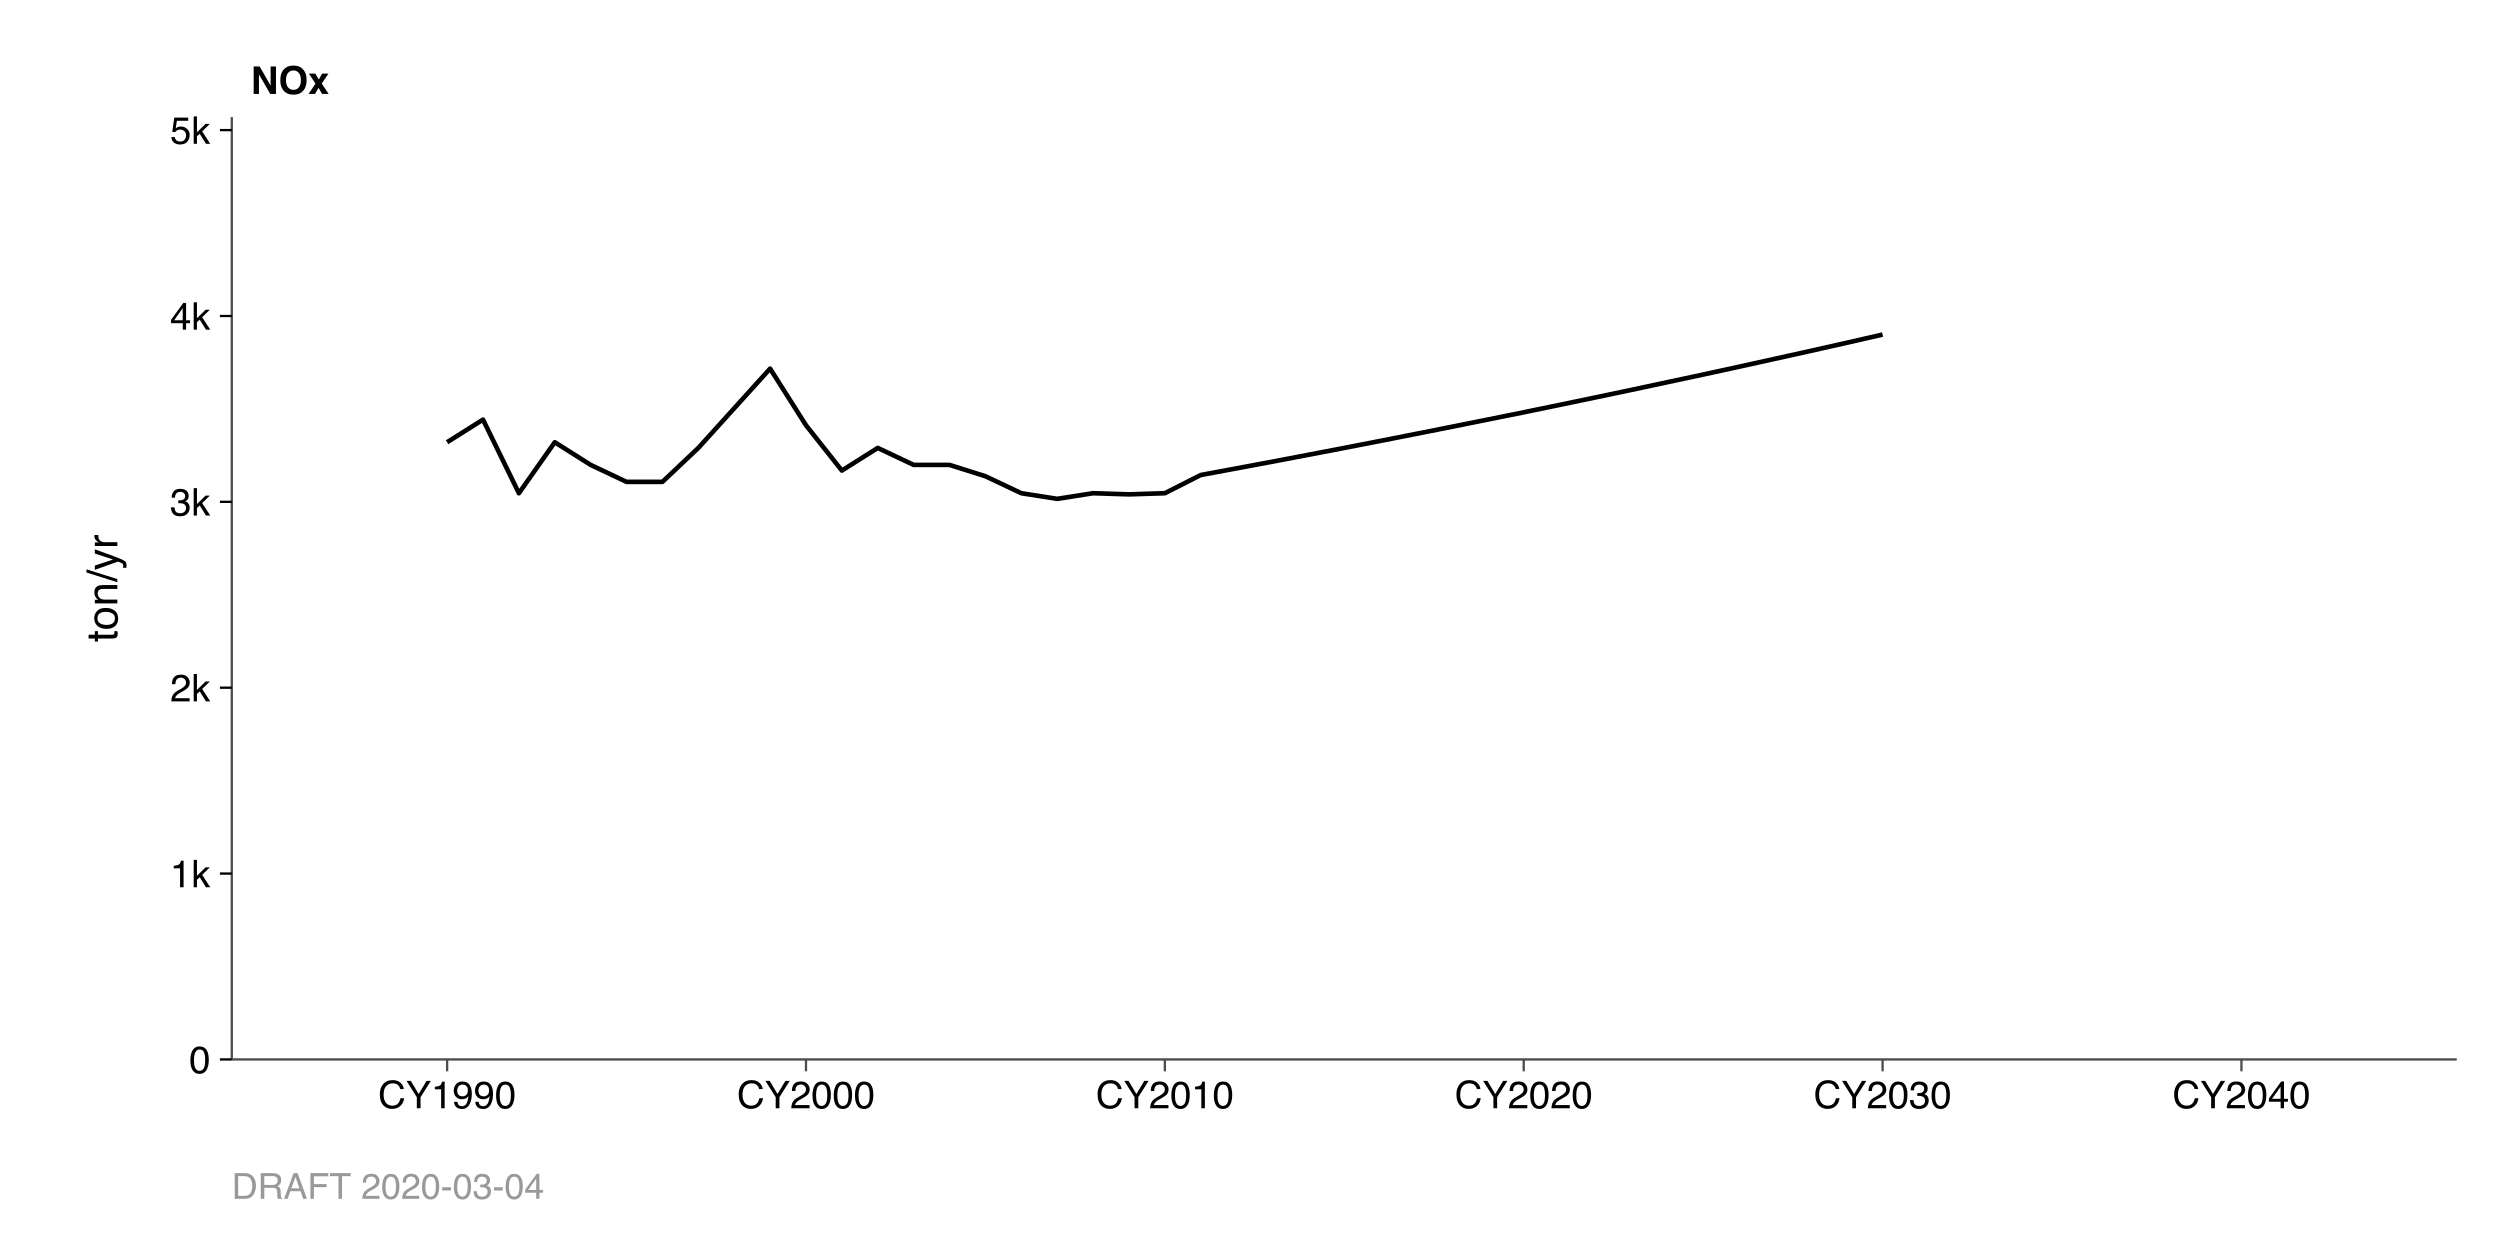
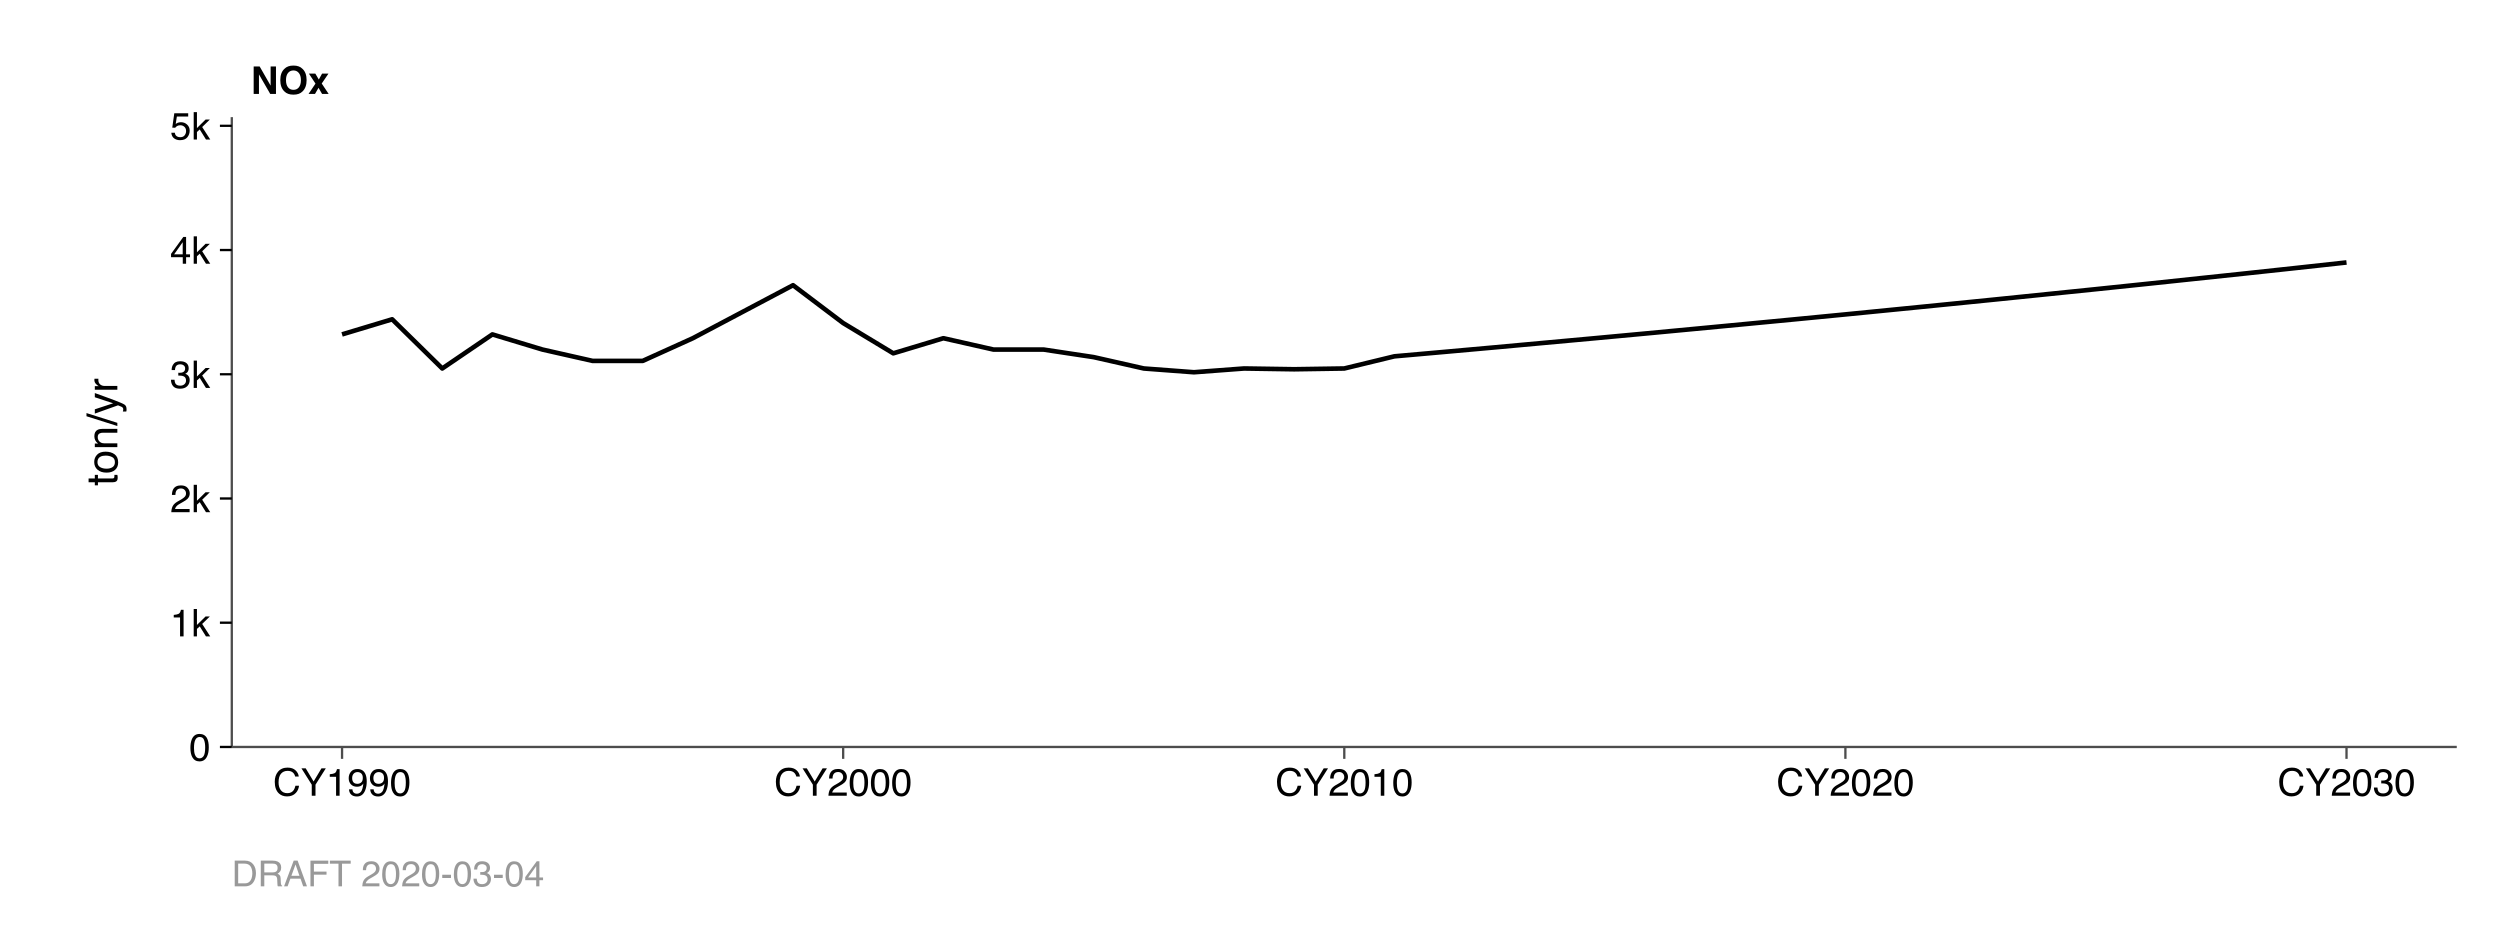
- <svg xmlns="http://www.w3.org/2000/svg" xmlns:xlink="http://www.w3.org/1999/xlink" width="576pt" height="288pt" viewBox="0 0 576 288" version="1.1">
+ <svg xmlns="http://www.w3.org/2000/svg" xmlns:xlink="http://www.w3.org/1999/xlink" width="576pt" height="216pt" viewBox="0 0 576 216" version="1.1">
  <defs>
    <g>
      <symbol overflow="visible" id="glyph0-0">
        <path style="stroke:none;" d="M 0.656 0 L 0.656 -6.328 L 5.766 -6.328 L 5.766 0 Z M 4.969 -0.797 L 4.969 -5.547 L 1.453 -5.547 L 1.453 -0.797 Z M 4.969 -0.797 " />
      </symbol>
      <symbol overflow="visible" id="glyph0-1">
        <path style="stroke:none;" d="M 0.656 -6.328 L 2.031 -6.328 L 4.562 -1.906 L 4.562 -6.328 L 5.797 -6.328 L 5.797 0 L 4.469 0 L 1.875 -4.5 L 1.875 0 L 0.656 0 Z M 3.266 -6.344 Z M 3.266 -6.344 " />
      </symbol>
      <symbol overflow="visible" id="glyph0-2">
        <path style="stroke:none;" d="M 3.469 -0.938 C 3.988 -0.938 4.406 -1.129 4.719 -1.516 C 5.031 -1.91 5.188 -2.461 5.188 -3.172 C 5.188 -3.879 5.031 -4.426 4.719 -4.812 C 4.406 -5.207 3.988 -5.406 3.469 -5.406 C 2.945 -5.406 2.531 -5.211 2.219 -4.828 C 1.906 -4.441 1.75 -3.891 1.75 -3.172 C 1.75 -2.461 1.906 -1.91 2.219 -1.516 C 2.531 -1.129 2.945 -0.938 3.469 -0.938 Z M 6.5 -3.172 C 6.5 -2.035 6.18 -1.164 5.547 -0.562 C 5.066 -0.07 4.375 0.172 3.469 0.172 C 2.562 0.172 1.867 -0.07 1.391 -0.562 C 0.754 -1.164 0.438 -2.035 0.438 -3.172 C 0.438 -4.328 0.754 -5.195 1.391 -5.781 C 1.867 -6.281 2.562 -6.531 3.469 -6.531 C 4.375 -6.531 5.066 -6.281 5.547 -5.781 C 6.18 -5.195 6.5 -4.328 6.5 -3.172 Z M 3.469 -6.531 Z M 3.469 -6.531 " />
      </symbol>
      <symbol overflow="visible" id="glyph0-3">
        <path style="stroke:none;" d="M 0.109 0 L 1.703 -2.375 L 0.188 -4.672 L 1.672 -4.672 L 2.469 -3.312 L 3.219 -4.672 L 4.688 -4.672 L 3.141 -2.391 L 4.734 0 L 3.219 0 L 2.406 -1.406 L 1.594 0 Z M 0.109 0 " />
      </symbol>
      <symbol overflow="visible" id="glyph1-0">
        <path style="stroke:none;" d="M 0.281 0 L 0.281 -6.312 L 5.297 -6.312 L 5.297 0 Z M 4.5 -0.797 L 4.5 -5.516 L 1.078 -5.516 L 1.078 -0.797 Z M 4.5 -0.797 " />
      </symbol>
      <symbol overflow="visible" id="glyph1-1">
        <path style="stroke:none;" d="M 3.328 -6.484 C 4.129 -6.484 4.75 -6.27 5.188 -5.844 C 5.625 -5.426 5.867 -4.953 5.922 -4.422 L 5.094 -4.422 C 5 -4.828 4.812 -5.145 4.531 -5.375 C 4.25 -5.613 3.852 -5.734 3.344 -5.734 C 2.719 -5.734 2.211 -5.516 1.828 -5.078 C 1.453 -4.641 1.266 -3.973 1.266 -3.078 C 1.266 -2.336 1.438 -1.738 1.781 -1.281 C 2.125 -0.82 2.633 -0.594 3.312 -0.594 C 3.945 -0.594 4.43 -0.832 4.766 -1.312 C 4.93 -1.57 5.062 -1.906 5.156 -2.312 L 5.984 -2.312 C 5.91 -1.656 5.664 -1.102 5.25 -0.656 C 4.75 -0.113 4.07 0.156 3.219 0.156 C 2.488 0.156 1.875 -0.062 1.375 -0.5 C 0.719 -1.094 0.391 -2 0.391 -3.219 C 0.391 -4.156 0.633 -4.922 1.125 -5.516 C 1.656 -6.16 2.391 -6.484 3.328 -6.484 Z M 3.156 -6.484 Z M 3.156 -6.484 " />
      </symbol>
      <symbol overflow="visible" id="glyph1-2">
        <path style="stroke:none;" d="M 0.188 -6.312 L 1.172 -6.312 L 2.984 -3.281 L 4.797 -6.312 L 5.797 -6.312 L 3.422 -2.547 L 3.422 0 L 2.562 0 L 2.562 -2.547 Z M 3 -6.312 Z M 3 -6.312 " />
      </symbol>
      <symbol overflow="visible" id="glyph1-3">
        <path style="stroke:none;" d="M 0.844 -4.359 L 0.844 -4.953 C 1.395 -5.004 1.781 -5.094 2 -5.219 C 2.227 -5.344 2.395 -5.645 2.5 -6.125 L 3.109 -6.125 L 3.109 0 L 2.297 0 L 2.297 -4.359 Z M 0.844 -4.359 " />
      </symbol>
      <symbol overflow="visible" id="glyph1-4">
        <path style="stroke:none;" d="M 1.172 -1.484 C 1.191 -1.055 1.352 -0.758 1.656 -0.594 C 1.82 -0.508 2 -0.469 2.188 -0.469 C 2.562 -0.469 2.879 -0.617 3.141 -0.922 C 3.398 -1.234 3.582 -1.863 3.688 -2.812 C 3.52 -2.539 3.305 -2.348 3.047 -2.234 C 2.797 -2.129 2.523 -2.078 2.234 -2.078 C 1.641 -2.078 1.172 -2.258 0.828 -2.625 C 0.484 -2.988 0.312 -3.461 0.312 -4.047 C 0.312 -4.609 0.477 -5.098 0.812 -5.516 C 1.156 -5.941 1.66 -6.156 2.328 -6.156 C 3.223 -6.156 3.844 -5.754 4.188 -4.953 C 4.375 -4.504 4.469 -3.945 4.469 -3.281 C 4.469 -2.531 4.352 -1.863 4.125 -1.281 C 3.75 -0.312 3.113 0.172 2.219 0.172 C 1.625 0.172 1.172 0.016 0.859 -0.297 C 0.547 -0.609 0.391 -1.004 0.391 -1.484 Z M 2.344 -2.75 C 2.645 -2.75 2.922 -2.848 3.172 -3.047 C 3.43 -3.254 3.562 -3.609 3.562 -4.109 C 3.562 -4.566 3.445 -4.906 3.219 -5.125 C 2.988 -5.344 2.695 -5.453 2.344 -5.453 C 1.969 -5.453 1.664 -5.32 1.438 -5.062 C 1.219 -4.812 1.109 -4.477 1.109 -4.062 C 1.109 -3.656 1.207 -3.332 1.406 -3.094 C 1.602 -2.863 1.914 -2.75 2.344 -2.75 Z M 2.344 -2.75 " />
      </symbol>
      <symbol overflow="visible" id="glyph1-5">
        <path style="stroke:none;" d="M 2.375 -6.156 C 3.176 -6.156 3.754 -5.828 4.109 -5.172 C 4.379 -4.66 4.516 -3.961 4.516 -3.078 C 4.516 -2.242 4.391 -1.555 4.141 -1.016 C 3.785 -0.223 3.195 0.172 2.375 0.172 C 1.633 0.172 1.082 -0.148 0.719 -0.797 C 0.426 -1.328 0.281 -2.047 0.281 -2.953 C 0.281 -3.648 0.367 -4.25 0.547 -4.75 C 0.879 -5.688 1.488 -6.156 2.375 -6.156 Z M 2.375 -0.531 C 2.77 -0.531 3.086 -0.707 3.328 -1.062 C 3.566 -1.426 3.688 -2.086 3.688 -3.047 C 3.688 -3.754 3.598 -4.332 3.422 -4.781 C 3.254 -5.227 2.922 -5.453 2.422 -5.453 C 1.973 -5.453 1.641 -5.238 1.422 -4.812 C 1.211 -4.383 1.109 -3.754 1.109 -2.922 C 1.109 -2.297 1.176 -1.789 1.312 -1.406 C 1.52 -0.82 1.875 -0.531 2.375 -0.531 Z M 2.375 -0.531 " />
      </symbol>
      <symbol overflow="visible" id="glyph1-6">
        <path style="stroke:none;" d="M 0.281 0 C 0.301 -0.531 0.406 -0.988 0.594 -1.375 C 0.789 -1.77 1.164 -2.129 1.719 -2.453 L 2.547 -2.922 C 2.91 -3.141 3.164 -3.328 3.312 -3.484 C 3.551 -3.711 3.672 -3.984 3.672 -4.297 C 3.672 -4.648 3.562 -4.93 3.344 -5.141 C 3.133 -5.359 2.848 -5.469 2.484 -5.469 C 1.961 -5.469 1.598 -5.266 1.391 -4.859 C 1.285 -4.648 1.227 -4.352 1.219 -3.969 L 0.422 -3.969 C 0.43 -4.5 0.531 -4.938 0.719 -5.281 C 1.051 -5.875 1.645 -6.172 2.5 -6.172 C 3.195 -6.172 3.707 -5.977 4.031 -5.594 C 4.363 -5.219 4.531 -4.797 4.531 -4.328 C 4.531 -3.836 4.352 -3.414 4 -3.062 C 3.801 -2.863 3.441 -2.617 2.922 -2.328 L 2.344 -2 C 2.062 -1.844 1.836 -1.695 1.672 -1.562 C 1.391 -1.312 1.211 -1.035 1.141 -0.734 L 4.5 -0.734 L 4.5 0 Z M 0.281 0 " />
      </symbol>
      <symbol overflow="visible" id="glyph1-7">
        <path style="stroke:none;" d="M 2.281 0.172 C 1.551 0.172 1.02 -0.023 0.688 -0.422 C 0.363 -0.828 0.203 -1.316 0.203 -1.891 L 1.016 -1.891 C 1.047 -1.492 1.117 -1.203 1.234 -1.016 C 1.441 -0.691 1.805 -0.531 2.328 -0.531 C 2.734 -0.531 3.055 -0.641 3.297 -0.859 C 3.547 -1.078 3.672 -1.359 3.672 -1.703 C 3.672 -2.129 3.539 -2.426 3.281 -2.594 C 3.031 -2.758 2.672 -2.844 2.203 -2.844 C 2.148 -2.844 2.098 -2.844 2.047 -2.844 C 1.992 -2.844 1.941 -2.844 1.891 -2.844 L 1.891 -3.516 C 1.973 -3.516 2.039 -3.508 2.094 -3.5 C 2.145 -3.5 2.203 -3.5 2.266 -3.5 C 2.555 -3.5 2.797 -3.547 2.984 -3.641 C 3.305 -3.797 3.469 -4.082 3.469 -4.5 C 3.469 -4.801 3.359 -5.035 3.141 -5.203 C 2.922 -5.367 2.672 -5.453 2.391 -5.453 C 1.867 -5.453 1.508 -5.281 1.312 -4.938 C 1.207 -4.75 1.145 -4.477 1.125 -4.125 L 0.359 -4.125 C 0.359 -4.582 0.453 -4.973 0.641 -5.297 C 0.953 -5.867 1.504 -6.156 2.297 -6.156 C 2.93 -6.156 3.422 -6.016 3.766 -5.734 C 4.109 -5.461 4.281 -5.062 4.281 -4.531 C 4.281 -4.145 4.176 -3.836 3.969 -3.609 C 3.844 -3.461 3.68 -3.348 3.484 -3.266 C 3.805 -3.172 4.055 -3 4.234 -2.75 C 4.422 -2.5 4.516 -2.191 4.516 -1.828 C 4.516 -1.234 4.316 -0.75 3.922 -0.375 C 3.535 -0.008 2.988 0.172 2.281 0.172 Z M 2.281 0.172 " />
      </symbol>
      <symbol overflow="visible" id="glyph1-8">
+         <path style="stroke:none;" d="M 0.547 -6.312 L 1.297 -6.312 L 1.297 -2.641 L 3.281 -4.594 L 4.266 -4.594 L 2.5 -2.875 L 4.359 0 L 3.375 0 L 1.938 -2.312 L 1.297 -1.734 L 1.297 0 L 0.547 0 Z M 0.547 -6.312 " />
+       </symbol>
+       <symbol overflow="visible" id="glyph1-9">
        <path style="stroke:none;" d="M 2.906 -2.172 L 2.906 -4.969 L 0.938 -2.172 Z M 2.922 0 L 2.922 -1.5 L 0.219 -1.5 L 0.219 -2.266 L 3.047 -6.172 L 3.688 -6.172 L 3.688 -2.172 L 4.594 -2.172 L 4.594 -1.5 L 3.688 -1.5 L 3.688 0 Z M 2.922 0 " />
-       </symbol>
-       <symbol overflow="visible" id="glyph1-9">
-         <path style="stroke:none;" d="M 0.547 -6.312 L 1.297 -6.312 L 1.297 -2.641 L 3.281 -4.594 L 4.266 -4.594 L 2.5 -2.875 L 4.359 0 L 3.375 0 L 1.938 -2.312 L 1.297 -1.734 L 1.297 0 L 0.547 0 Z M 0.547 -6.312 " />
      </symbol>
      <symbol overflow="visible" id="glyph1-10">
        <path style="stroke:none;" d="M 1.094 -1.562 C 1.133 -1.125 1.336 -0.82 1.703 -0.656 C 1.879 -0.57 2.094 -0.531 2.344 -0.531 C 2.801 -0.531 3.141 -0.676 3.359 -0.969 C 3.578 -1.258 3.688 -1.582 3.688 -1.938 C 3.688 -2.363 3.555 -2.691 3.297 -2.922 C 3.035 -3.16 2.719 -3.281 2.344 -3.281 C 2.082 -3.281 1.852 -3.227 1.656 -3.125 C 1.469 -3.02 1.305 -2.879 1.172 -2.703 L 0.5 -2.734 L 0.969 -6.047 L 4.172 -6.047 L 4.172 -5.297 L 1.562 -5.297 L 1.297 -3.594 C 1.43 -3.695 1.566 -3.773 1.703 -3.828 C 1.93 -3.93 2.195 -3.984 2.5 -3.984 C 3.062 -3.984 3.535 -3.801 3.922 -3.438 C 4.316 -3.07 4.516 -2.609 4.516 -2.047 C 4.516 -1.461 4.332 -0.945 3.969 -0.5 C 3.613 -0.062 3.047 0.156 2.266 0.156 C 1.754 0.156 1.305 0.016 0.922 -0.266 C 0.547 -0.547 0.332 -0.977 0.281 -1.562 Z M 1.094 -1.562 " />
      </symbol>
      <symbol overflow="visible" id="glyph2-0">
        <path style="stroke:none;" d="M 0 -0.312 L -7.109 -0.312 L -7.109 -5.953 L 0 -5.953 Z M -0.891 -5.062 L -6.219 -5.062 L -6.219 -1.203 L -0.891 -1.203 Z M -0.891 -5.062 " />
      </symbol>
      <symbol overflow="visible" id="glyph2-1">
        <path style="stroke:none;" d="M -6.625 -0.812 L -6.625 -1.688 L -5.188 -1.688 L -5.188 -2.516 L -4.469 -2.516 L -4.469 -1.688 L -1.094 -1.688 C -0.906 -1.688 -0.781 -1.75 -0.719 -1.875 C -0.688 -1.945 -0.672 -2.062 -0.672 -2.219 C -0.672 -2.258 -0.672 -2.301 -0.672 -2.344 C -0.672 -2.395 -0.676 -2.453 -0.688 -2.516 L 0 -2.516 C 0.031 -2.422 0.051 -2.316 0.062 -2.203 C 0.07 -2.098 0.078 -1.984 0.078 -1.859 C 0.078 -1.453 -0.023 -1.176 -0.234 -1.031 C -0.441 -0.883 -0.711 -0.812 -1.047 -0.812 L -4.469 -0.812 L -4.469 -0.109 L -5.188 -0.109 L -5.188 -0.812 Z M -6.625 -0.812 " />
      </symbol>
      <symbol overflow="visible" id="glyph2-2">
        <path style="stroke:none;" d="M -0.562 -2.688 C -0.562 -3.27 -0.781 -3.664 -1.219 -3.875 C -1.656 -4.094 -2.141 -4.203 -2.672 -4.203 C -3.16 -4.203 -3.555 -4.125 -3.859 -3.969 C -4.336 -3.727 -4.578 -3.305 -4.578 -2.703 C -4.578 -2.172 -4.375 -1.785 -3.969 -1.547 C -3.562 -1.305 -3.066 -1.188 -2.484 -1.188 C -1.93 -1.188 -1.473 -1.305 -1.109 -1.547 C -0.742 -1.785 -0.562 -2.164 -0.562 -2.688 Z M -5.328 -2.734 C -5.328 -3.398 -5.102 -3.961 -4.656 -4.422 C -4.219 -4.879 -3.566 -5.109 -2.703 -5.109 C -1.867 -5.109 -1.176 -4.906 -0.625 -4.5 C -0.082 -4.094 0.188 -3.461 0.188 -2.609 C 0.188 -1.898 -0.051 -1.332 -0.531 -0.906 C -1.008 -0.488 -1.66 -0.281 -2.484 -0.281 C -3.348 -0.281 -4.035 -0.5 -4.547 -0.938 C -5.066 -1.383 -5.328 -1.984 -5.328 -2.734 Z M -5.312 -2.703 Z M -5.312 -2.703 " />
      </symbol>
      <symbol overflow="visible" id="glyph2-3">
        <path style="stroke:none;" d="M -5.188 -0.641 L -5.188 -1.469 L -4.438 -1.469 C -4.75 -1.707 -4.969 -1.961 -5.094 -2.234 C -5.227 -2.516 -5.297 -2.82 -5.297 -3.156 C -5.297 -3.895 -5.039 -4.391 -4.531 -4.641 C -4.25 -4.785 -3.848 -4.859 -3.328 -4.859 L 0 -4.859 L 0 -3.969 L -3.266 -3.969 C -3.578 -3.969 -3.832 -3.922 -4.031 -3.828 C -4.352 -3.68 -4.516 -3.406 -4.516 -3 C -4.516 -2.789 -4.492 -2.617 -4.453 -2.484 C -4.379 -2.242 -4.238 -2.035 -4.031 -1.859 C -3.852 -1.711 -3.672 -1.617 -3.484 -1.578 C -3.305 -1.535 -3.051 -1.516 -2.719 -1.516 L 0 -1.516 L 0 -0.641 Z M -5.312 -2.688 Z M -5.312 -2.688 " />
      </symbol>
      <symbol overflow="visible" id="glyph2-4">
        <path style="stroke:none;" d="M -7.109 -2.25 L -7.109 -2.984 L 0 -0.734 L 0 0 Z M -7.109 -2.25 " />
      </symbol>
      <symbol overflow="visible" id="glyph2-5">
        <path style="stroke:none;" d="M -5.188 -3.875 L -5.188 -4.844 C -4.852 -4.719 -4.094 -4.441 -2.906 -4.016 C -2.02 -3.703 -1.297 -3.438 -0.734 -3.219 C 0.586 -2.719 1.395 -2.363 1.688 -2.156 C 1.977 -1.957 2.125 -1.602 2.125 -1.094 C 2.125 -0.977 2.117 -0.883 2.109 -0.812 C 2.098 -0.75 2.082 -0.672 2.062 -0.578 L 1.266 -0.578 C 1.305 -0.723 1.332 -0.828 1.344 -0.891 C 1.352 -0.961 1.359 -1.023 1.359 -1.078 C 1.359 -1.242 1.328 -1.363 1.266 -1.438 C 1.211 -1.508 1.148 -1.57 1.078 -1.625 C 1.055 -1.645 0.926 -1.703 0.688 -1.797 C 0.445 -1.898 0.27 -1.973 0.156 -2.016 L -5.188 -0.109 L -5.188 -1.094 L -0.969 -2.484 Z M -5.312 -2.469 Z M -5.312 -2.469 " />
      </symbol>
      <symbol overflow="visible" id="glyph2-6">
        <path style="stroke:none;" d="M -5.188 -0.656 L -5.188 -1.484 L -4.281 -1.484 C -4.457 -1.555 -4.672 -1.723 -4.922 -1.984 C -5.172 -2.254 -5.297 -2.562 -5.297 -2.906 C -5.297 -2.914 -5.289 -2.941 -5.281 -2.984 C -5.281 -3.023 -5.273 -3.094 -5.266 -3.188 L -4.359 -3.188 C -4.367 -3.133 -4.375 -3.082 -4.375 -3.031 C -4.375 -2.988 -4.375 -2.941 -4.375 -2.891 C -4.375 -2.453 -4.234 -2.113 -3.953 -1.875 C -3.672 -1.645 -3.348 -1.531 -2.984 -1.531 L 0 -1.531 L 0 -0.656 Z M -5.188 -0.656 " />
      </symbol>
      <symbol overflow="visible" id="glyph3-0">
        <path style="stroke:none;" d="M 0.266 0 L 0.266 -5.922 L 4.969 -5.922 L 4.969 0 Z M 4.219 -0.734 L 4.219 -5.172 L 1 -5.172 L 1 -0.734 Z M 4.219 -0.734 " />
      </symbol>
      <symbol overflow="visible" id="glyph3-1">
        <path style="stroke:none;" d="M 2.906 -0.688 C 3.176 -0.688 3.395 -0.711 3.562 -0.766 C 3.875 -0.867 4.129 -1.07 4.328 -1.375 C 4.492 -1.613 4.609 -1.922 4.672 -2.297 C 4.711 -2.516 4.734 -2.719 4.734 -2.906 C 4.734 -3.645 4.586 -4.219 4.297 -4.625 C 4.004 -5.031 3.535 -5.234 2.891 -5.234 L 1.469 -5.234 L 1.469 -0.688 Z M 0.672 -5.922 L 3.062 -5.922 C 3.875 -5.922 4.504 -5.629 4.953 -5.047 C 5.359 -4.523 5.562 -3.859 5.562 -3.047 C 5.562 -2.422 5.441 -1.852 5.203 -1.344 C 4.785 -0.445 4.066 0 3.047 0 L 0.672 0 Z M 0.672 -5.922 " />
      </symbol>
      <symbol overflow="visible" id="glyph3-2">
        <path style="stroke:none;" d="M 3.375 -3.203 C 3.75 -3.203 4.047 -3.273 4.266 -3.422 C 4.484 -3.578 4.594 -3.852 4.594 -4.25 C 4.594 -4.664 4.441 -4.953 4.141 -5.109 C 3.973 -5.191 3.754 -5.234 3.484 -5.234 L 1.531 -5.234 L 1.531 -3.203 Z M 0.719 -5.922 L 3.469 -5.922 C 3.914 -5.922 4.285 -5.852 4.578 -5.719 C 5.141 -5.469 5.422 -5.004 5.422 -4.328 C 5.422 -3.973 5.344 -3.68 5.188 -3.453 C 5.039 -3.223 4.836 -3.039 4.578 -2.906 C 4.805 -2.812 4.977 -2.688 5.094 -2.531 C 5.219 -2.383 5.285 -2.141 5.297 -1.797 L 5.328 -1 C 5.336 -0.77 5.352 -0.602 5.375 -0.5 C 5.426 -0.312 5.516 -0.191 5.641 -0.141 L 5.641 0 L 4.656 0 C 4.625 -0.051 4.598 -0.113 4.578 -0.188 C 4.566 -0.27 4.555 -0.43 4.547 -0.672 L 4.5 -1.656 C 4.477 -2.039 4.336 -2.297 4.078 -2.422 C 3.922 -2.492 3.68 -2.531 3.359 -2.531 L 1.531 -2.531 L 1.531 0 L 0.719 0 Z M 0.719 -5.922 " />
      </symbol>
      <symbol overflow="visible" id="glyph3-3">
        <path style="stroke:none;" d="M 3.672 -2.422 L 2.766 -5.047 L 1.812 -2.422 Z M 2.344 -5.922 L 3.25 -5.922 L 5.406 0 L 4.531 0 L 3.922 -1.766 L 1.578 -1.766 L 0.938 0 L 0.125 0 Z M 2.344 -5.922 " />
      </symbol>
      <symbol overflow="visible" id="glyph3-4">
        <path style="stroke:none;" d="M 0.703 -5.922 L 4.812 -5.922 L 4.812 -5.188 L 1.5 -5.188 L 1.5 -3.391 L 4.406 -3.391 L 4.406 -2.688 L 1.5 -2.688 L 1.5 0 L 0.703 0 Z M 0.703 -5.922 " />
      </symbol>
      <symbol overflow="visible" id="glyph3-5">
        <path style="stroke:none;" d="M 4.938 -5.922 L 4.938 -5.219 L 2.938 -5.219 L 2.938 0 L 2.125 0 L 2.125 -5.219 L 0.141 -5.219 L 0.141 -5.922 Z M 4.938 -5.922 " />
      </symbol>
      <symbol overflow="visible" id="glyph3-6">
        <path style="stroke:none;" d="" />
      </symbol>
      <symbol overflow="visible" id="glyph3-7">
        <path style="stroke:none;" d="M 0.266 0 C 0.285 -0.5 0.383 -0.93 0.562 -1.297 C 0.738 -1.66 1.086 -1.992 1.609 -2.297 L 2.391 -2.75 C 2.734 -2.945 2.973 -3.117 3.109 -3.266 C 3.328 -3.484 3.438 -3.738 3.438 -4.031 C 3.438 -4.363 3.336 -4.629 3.141 -4.828 C 2.941 -5.023 2.676 -5.125 2.344 -5.125 C 1.844 -5.125 1.5 -4.938 1.312 -4.562 C 1.207 -4.363 1.148 -4.082 1.141 -3.719 L 0.406 -3.719 C 0.406 -4.219 0.492 -4.629 0.672 -4.953 C 0.984 -5.504 1.539 -5.781 2.344 -5.781 C 3 -5.781 3.477 -5.602 3.781 -5.25 C 4.094 -4.895 4.25 -4.5 4.25 -4.062 C 4.25 -3.602 4.086 -3.207 3.766 -2.875 C 3.566 -2.688 3.227 -2.457 2.75 -2.188 L 2.203 -1.875 C 1.93 -1.727 1.723 -1.594 1.578 -1.469 C 1.305 -1.227 1.133 -0.969 1.062 -0.688 L 4.219 -0.688 L 4.219 0 Z M 0.266 0 " />
      </symbol>
      <symbol overflow="visible" id="glyph3-8">
        <path style="stroke:none;" d="M 2.234 -5.766 C 2.984 -5.766 3.52 -5.457 3.844 -4.844 C 4.102 -4.375 4.234 -3.723 4.234 -2.891 C 4.234 -2.109 4.117 -1.461 3.891 -0.953 C 3.547 -0.211 2.992 0.156 2.234 0.156 C 1.535 0.156 1.02 -0.145 0.688 -0.75 C 0.406 -1.25 0.266 -1.922 0.266 -2.766 C 0.266 -3.422 0.348 -3.984 0.516 -4.453 C 0.828 -5.328 1.398 -5.766 2.234 -5.766 Z M 2.219 -0.5 C 2.594 -0.5 2.891 -0.664 3.109 -1 C 3.336 -1.332 3.453 -1.953 3.453 -2.859 C 3.453 -3.516 3.367 -4.051 3.203 -4.469 C 3.047 -4.895 2.738 -5.109 2.281 -5.109 C 1.852 -5.109 1.539 -4.906 1.344 -4.5 C 1.145 -4.102 1.047 -3.516 1.047 -2.734 C 1.047 -2.148 1.109 -1.68 1.234 -1.328 C 1.422 -0.773 1.75 -0.5 2.219 -0.5 Z M 2.219 -0.5 " />
      </symbol>
      <symbol overflow="visible" id="glyph3-9">
        <path style="stroke:none;" d="M 0.344 -2.672 L 2.359 -2.672 L 2.359 -1.922 L 0.344 -1.922 Z M 0.344 -2.672 " />
      </symbol>
      <symbol overflow="visible" id="glyph3-10">
        <path style="stroke:none;" d="M 2.141 0.156 C 1.461 0.156 0.969 -0.031 0.656 -0.406 C 0.352 -0.781 0.203 -1.234 0.203 -1.766 L 0.953 -1.766 C 0.984 -1.398 1.055 -1.129 1.172 -0.953 C 1.359 -0.648 1.695 -0.5 2.188 -0.5 C 2.562 -0.5 2.863 -0.598 3.094 -0.797 C 3.332 -1.004 3.453 -1.27 3.453 -1.594 C 3.453 -2 3.328 -2.281 3.078 -2.438 C 2.836 -2.594 2.504 -2.672 2.078 -2.672 C 2.023 -2.672 1.973 -2.672 1.922 -2.672 C 1.867 -2.672 1.816 -2.664 1.766 -2.656 L 1.766 -3.297 C 1.848 -3.297 1.91 -3.289 1.953 -3.281 C 2.004 -3.281 2.062 -3.281 2.125 -3.281 C 2.395 -3.281 2.617 -3.32 2.797 -3.406 C 3.098 -3.562 3.25 -3.832 3.25 -4.219 C 3.25 -4.508 3.145 -4.727 2.938 -4.875 C 2.738 -5.031 2.504 -5.109 2.234 -5.109 C 1.754 -5.109 1.422 -4.945 1.234 -4.625 C 1.129 -4.445 1.07 -4.195 1.062 -3.875 L 0.344 -3.875 C 0.344 -4.301 0.426 -4.664 0.594 -4.969 C 0.895 -5.508 1.414 -5.781 2.156 -5.781 C 2.75 -5.781 3.207 -5.645 3.531 -5.375 C 3.852 -5.113 4.016 -4.738 4.016 -4.25 C 4.016 -3.895 3.914 -3.609 3.719 -3.391 C 3.602 -3.242 3.453 -3.133 3.266 -3.062 C 3.566 -2.977 3.801 -2.816 3.969 -2.578 C 4.145 -2.336 4.234 -2.047 4.234 -1.703 C 4.234 -1.148 4.051 -0.703 3.688 -0.359 C 3.32 -0.016 2.805 0.156 2.141 0.156 Z M 2.141 0.156 " />
      </symbol>
      <symbol overflow="visible" id="glyph3-11">
        <path style="stroke:none;" d="M 2.734 -2.047 L 2.734 -4.656 L 0.875 -2.047 Z M 2.734 0 L 2.734 -1.406 L 0.203 -1.406 L 0.203 -2.125 L 2.859 -5.781 L 3.469 -5.781 L 3.469 -2.047 L 4.312 -2.047 L 4.312 -1.406 L 3.469 -1.406 L 3.469 0 Z M 2.734 0 " />
      </symbol>
    </g>
    <clipPath id="clip1">
-       <path d="M 53.406 26.98 L 566.035 26.98 L 566.035 244.098 L 53.406 244.098 Z M 53.406 26.98 " />
+       <path d="M 53.406 26.98 L 566.035 26.98 L 566.035 172.098 L 53.406 172.098 Z M 53.406 26.98 " />
    </clipPath>
  </defs>
-   <g id="surface34">
-     <rect x="0" y="0" width="576" height="288" style="fill:rgb(100%,100%,100%);fill-opacity:1;stroke:none;" />
-     <rect x="0" y="0" width="576" height="288" style="fill:rgb(100%,100%,100%);fill-opacity:1;stroke:none;" />
-     <path style="fill:none;stroke-width:1.067;stroke-linecap:round;stroke-linejoin:round;stroke:rgb(100%,100%,100%);stroke-opacity:1;stroke-miterlimit:10;" d="M 0 288 L 576 288 L 576 0 L 0 0 Z M 0 288 " />
+   <g id="surface39">
+     <rect x="0" y="0" width="576" height="216" style="fill:rgb(100%,100%,100%);fill-opacity:1;stroke:none;" />
+     <rect x="0" y="0" width="576" height="216" style="fill:rgb(100%,100%,100%);fill-opacity:1;stroke:none;" />
+     <path style="fill:none;stroke-width:1.067;stroke-linecap:round;stroke-linejoin:round;stroke:rgb(100%,100%,100%);stroke-opacity:1;stroke-miterlimit:10;" d="M 0 216 L 576 216 L 576 0 L 0 0 Z M 0 216 " />
    <g clip-path="url(#clip1)" clip-rule="nonzero">
-       <path style=" stroke:none;fill-rule:nonzero;fill:rgb(100%,100%,100%);fill-opacity:1;" d="M 53.406 244.098 L 566.035 244.098 L 566.035 26.98 L 53.406 26.98 Z M 53.406 244.098 " />
-     </g>
-     <path style="fill:none;stroke-width:1.067;stroke-linecap:butt;stroke-linejoin:round;stroke:rgb(0%,0%,0%);stroke-opacity:1;stroke-miterlimit:10;" d="M 103.016 101.891 L 111.285 96.68 L 119.555 113.637 L 127.82 101.891 L 136.09 107.113 L 144.359 111.023 L 152.625 111.023 L 160.895 103.203 L 169.164 94.07 L 177.43 84.934 L 185.699 97.98 L 193.969 108.414 L 202.234 103.203 L 210.504 107.113 L 218.773 107.113 L 227.039 109.727 L 235.309 113.637 L 243.578 114.934 L 251.844 113.637 L 260.113 113.902 L 268.383 113.637 L 276.648 109.445 L 284.918 107.91 L 293.188 106.363 L 301.453 104.785 L 309.723 103.203 L 317.992 101.594 L 326.258 99.965 L 334.527 98.324 L 342.797 96.664 L 351.062 94.992 L 359.332 93.289 L 367.602 91.566 L 375.867 89.832 L 384.137 88.062 L 392.406 86.297 L 400.672 84.496 L 408.941 82.668 L 417.211 80.836 L 425.477 78.977 L 433.746 77.082 " />
+       <path style=" stroke:none;fill-rule:nonzero;fill:rgb(100%,100%,100%);fill-opacity:1;" d="M 53.406 172.098 L 566.035 172.098 L 566.035 26.98 L 53.406 26.98 Z M 53.406 172.098 " />
+     </g>
+     <path style="fill:none;stroke-width:1.067;stroke-linecap:butt;stroke-linejoin:round;stroke:rgb(0%,0%,0%);stroke-opacity:1;stroke-miterlimit:10;" d="M 78.809 77.047 L 90.352 73.566 L 101.898 84.898 L 113.445 77.047 L 124.992 80.539 L 136.535 83.152 L 148.082 83.152 L 159.629 77.926 L 171.172 71.82 L 182.719 65.715 L 194.266 74.434 L 205.812 81.406 L 217.355 77.926 L 228.902 80.539 L 240.449 80.539 L 251.992 82.285 L 263.539 84.898 L 275.086 85.766 L 286.629 84.898 L 298.176 85.078 L 309.723 84.898 L 321.27 82.098 L 332.812 81.074 L 344.359 80.039 L 355.906 78.98 L 367.449 77.926 L 378.996 76.852 L 390.543 75.762 L 402.09 74.664 L 413.633 73.559 L 425.18 72.438 L 436.727 71.297 L 448.27 70.148 L 459.816 68.988 L 471.363 67.809 L 482.906 66.625 L 494.453 65.422 L 517.547 62.977 L 529.09 61.734 L 540.637 60.469 " />
    <g style="fill:rgb(0%,0%,0%);fill-opacity:1;">
      <use xlink:href="#glyph0-1" x="57.789" y="21.637" />
      <use xlink:href="#glyph0-2" x="64.142" y="21.637" />
      <use xlink:href="#glyph0-3" x="70.984" y="21.637" />
    </g>
-     <path style="fill:none;stroke-width:0.533;stroke-linecap:butt;stroke-linejoin:round;stroke:rgb(30.196%,30.196%,30.196%);stroke-opacity:1;stroke-miterlimit:10;" d="M 53.406 244.098 L 566.039 244.098 " />
-     <path style="fill:none;stroke-width:0.533;stroke-linecap:butt;stroke-linejoin:round;stroke:rgb(30.196%,30.196%,30.196%);stroke-opacity:1;stroke-miterlimit:10;" d="M 103.016 246.836 L 103.016 244.098 " />
-     <path style="fill:none;stroke-width:0.533;stroke-linecap:butt;stroke-linejoin:round;stroke:rgb(30.196%,30.196%,30.196%);stroke-opacity:1;stroke-miterlimit:10;" d="M 185.699 246.836 L 185.699 244.098 " />
-     <path style="fill:none;stroke-width:0.533;stroke-linecap:butt;stroke-linejoin:round;stroke:rgb(30.196%,30.196%,30.196%);stroke-opacity:1;stroke-miterlimit:10;" d="M 268.383 246.836 L 268.383 244.098 " />
-     <path style="fill:none;stroke-width:0.533;stroke-linecap:butt;stroke-linejoin:round;stroke:rgb(30.196%,30.196%,30.196%);stroke-opacity:1;stroke-miterlimit:10;" d="M 351.062 246.836 L 351.062 244.098 " />
-     <path style="fill:none;stroke-width:0.533;stroke-linecap:butt;stroke-linejoin:round;stroke:rgb(30.196%,30.196%,30.196%);stroke-opacity:1;stroke-miterlimit:10;" d="M 433.746 246.836 L 433.746 244.098 " />
-     <path style="fill:none;stroke-width:0.533;stroke-linecap:butt;stroke-linejoin:round;stroke:rgb(30.196%,30.196%,30.196%);stroke-opacity:1;stroke-miterlimit:10;" d="M 516.43 246.836 L 516.43 244.098 " />
-     <g style="fill:rgb(0%,0%,0%);fill-opacity:1;">
-       <use xlink:href="#glyph1-1" x="87.121" y="255.34" />
-       <use xlink:href="#glyph1-2" x="93.474" y="255.34" />
-       <use xlink:href="#glyph1-3" x="99.341" y="255.34" />
-       <use xlink:href="#glyph1-4" x="104.234" y="255.34" />
-       <use xlink:href="#glyph1-4" x="109.126" y="255.34" />
-       <use xlink:href="#glyph1-5" x="114.019" y="255.34" />
-     </g>
-     <g style="fill:rgb(0%,0%,0%);fill-opacity:1;">
-       <use xlink:href="#glyph1-1" x="169.805" y="255.34" />
-       <use xlink:href="#glyph1-2" x="176.158" y="255.34" />
-       <use xlink:href="#glyph1-6" x="182.025" y="255.34" />
-       <use xlink:href="#glyph1-5" x="186.917" y="255.34" />
-       <use xlink:href="#glyph1-5" x="191.81" y="255.34" />
-       <use xlink:href="#glyph1-5" x="196.702" y="255.34" />
-     </g>
-     <g style="fill:rgb(0%,0%,0%);fill-opacity:1;">
-       <use xlink:href="#glyph1-1" x="252.488" y="255.34" />
-       <use xlink:href="#glyph1-2" x="258.841" y="255.34" />
-       <use xlink:href="#glyph1-6" x="264.709" y="255.34" />
-       <use xlink:href="#glyph1-5" x="269.601" y="255.34" />
-       <use xlink:href="#glyph1-3" x="274.493" y="255.34" />
-       <use xlink:href="#glyph1-5" x="279.386" y="255.34" />
-     </g>
-     <g style="fill:rgb(0%,0%,0%);fill-opacity:1;">
-       <use xlink:href="#glyph1-1" x="335.168" y="255.34" />
-       <use xlink:href="#glyph1-2" x="341.521" y="255.34" />
-       <use xlink:href="#glyph1-6" x="347.388" y="255.34" />
-       <use xlink:href="#glyph1-5" x="352.281" y="255.34" />
-       <use xlink:href="#glyph1-6" x="357.173" y="255.34" />
-       <use xlink:href="#glyph1-5" x="362.065" y="255.34" />
-     </g>
-     <g style="fill:rgb(0%,0%,0%);fill-opacity:1;">
-       <use xlink:href="#glyph1-1" x="417.852" y="255.34" />
-       <use xlink:href="#glyph1-2" x="424.204" y="255.34" />
-       <use xlink:href="#glyph1-6" x="430.072" y="255.34" />
-       <use xlink:href="#glyph1-5" x="434.964" y="255.34" />
-       <use xlink:href="#glyph1-7" x="439.857" y="255.34" />
-       <use xlink:href="#glyph1-5" x="444.749" y="255.34" />
-     </g>
-     <g style="fill:rgb(0%,0%,0%);fill-opacity:1;">
-       <use xlink:href="#glyph1-1" x="500.535" y="255.34" />
-       <use xlink:href="#glyph1-2" x="506.888" y="255.34" />
-       <use xlink:href="#glyph1-6" x="512.755" y="255.34" />
-       <use xlink:href="#glyph1-5" x="517.648" y="255.34" />
-       <use xlink:href="#glyph1-8" x="522.54" y="255.34" />
-       <use xlink:href="#glyph1-5" x="527.433" y="255.34" />
-     </g>
-     <path style="fill:none;stroke-width:0.533;stroke-linecap:butt;stroke-linejoin:round;stroke:rgb(30.196%,30.196%,30.196%);stroke-opacity:1;stroke-miterlimit:10;" d="M 53.406 244.098 L 53.406 26.98 " />
-     <g style="fill:rgb(0%,0%,0%);fill-opacity:1;">
-       <use xlink:href="#glyph1-5" x="43.586" y="247.254" />
-     </g>
-     <g style="fill:rgb(0%,0%,0%);fill-opacity:1;">
-       <use xlink:href="#glyph1-3" x="39.188" y="204.43" />
-       <use xlink:href="#glyph1-9" x="44.08" y="204.43" />
-     </g>
-     <g style="fill:rgb(0%,0%,0%);fill-opacity:1;">
-       <use xlink:href="#glyph1-6" x="39.188" y="161.605" />
-       <use xlink:href="#glyph1-9" x="44.08" y="161.605" />
-     </g>
-     <g style="fill:rgb(0%,0%,0%);fill-opacity:1;">
-       <use xlink:href="#glyph1-7" x="39.188" y="118.781" />
-       <use xlink:href="#glyph1-9" x="44.08" y="118.781" />
-     </g>
-     <g style="fill:rgb(0%,0%,0%);fill-opacity:1;">
-       <use xlink:href="#glyph1-8" x="39.188" y="75.961" />
-       <use xlink:href="#glyph1-9" x="44.08" y="75.961" />
-     </g>
-     <g style="fill:rgb(0%,0%,0%);fill-opacity:1;">
-       <use xlink:href="#glyph1-10" x="39.188" y="33.137" />
-       <use xlink:href="#glyph1-9" x="44.08" y="33.137" />
-     </g>
-     <path style="fill:none;stroke-width:0.533;stroke-linecap:butt;stroke-linejoin:round;stroke:rgb(0%,0%,0%);stroke-opacity:1;stroke-miterlimit:10;" d="M 50.668 244.098 L 53.406 244.098 " />
-     <path style="fill:none;stroke-width:0.533;stroke-linecap:butt;stroke-linejoin:round;stroke:rgb(0%,0%,0%);stroke-opacity:1;stroke-miterlimit:10;" d="M 50.668 201.273 L 53.406 201.273 " />
-     <path style="fill:none;stroke-width:0.533;stroke-linecap:butt;stroke-linejoin:round;stroke:rgb(0%,0%,0%);stroke-opacity:1;stroke-miterlimit:10;" d="M 50.668 158.449 L 53.406 158.449 " />
-     <path style="fill:none;stroke-width:0.533;stroke-linecap:butt;stroke-linejoin:round;stroke:rgb(0%,0%,0%);stroke-opacity:1;stroke-miterlimit:10;" d="M 50.668 115.625 L 53.406 115.625 " />
-     <path style="fill:none;stroke-width:0.533;stroke-linecap:butt;stroke-linejoin:round;stroke:rgb(0%,0%,0%);stroke-opacity:1;stroke-miterlimit:10;" d="M 50.668 72.805 L 53.406 72.805 " />
-     <path style="fill:none;stroke-width:0.533;stroke-linecap:butt;stroke-linejoin:round;stroke:rgb(0%,0%,0%);stroke-opacity:1;stroke-miterlimit:10;" d="M 50.668 29.98 L 53.406 29.98 " />
-     <g style="fill:rgb(0%,0%,0%);fill-opacity:1;">
-       <use xlink:href="#glyph2-1" x="27.035" y="147.926" />
-       <use xlink:href="#glyph2-2" x="27.035" y="145.174" />
-       <use xlink:href="#glyph2-3" x="27.035" y="139.664" />
-       <use xlink:href="#glyph2-4" x="27.035" y="134.155" />
-       <use xlink:href="#glyph2-5" x="27.035" y="131.402" />
-       <use xlink:href="#glyph2-6" x="27.035" y="126.449" />
+     <path style="fill:none;stroke-width:0.533;stroke-linecap:butt;stroke-linejoin:round;stroke:rgb(30.196%,30.196%,30.196%);stroke-opacity:1;stroke-miterlimit:10;" d="M 53.406 172.098 L 566.039 172.098 " />
+     <path style="fill:none;stroke-width:0.533;stroke-linecap:butt;stroke-linejoin:round;stroke:rgb(30.196%,30.196%,30.196%);stroke-opacity:1;stroke-miterlimit:10;" d="M 78.809 174.836 L 78.809 172.098 " />
+     <path style="fill:none;stroke-width:0.533;stroke-linecap:butt;stroke-linejoin:round;stroke:rgb(30.196%,30.196%,30.196%);stroke-opacity:1;stroke-miterlimit:10;" d="M 194.266 174.836 L 194.266 172.098 " />
+     <path style="fill:none;stroke-width:0.533;stroke-linecap:butt;stroke-linejoin:round;stroke:rgb(30.196%,30.196%,30.196%);stroke-opacity:1;stroke-miterlimit:10;" d="M 309.723 174.836 L 309.723 172.098 " />
+     <path style="fill:none;stroke-width:0.533;stroke-linecap:butt;stroke-linejoin:round;stroke:rgb(30.196%,30.196%,30.196%);stroke-opacity:1;stroke-miterlimit:10;" d="M 425.18 174.836 L 425.18 172.098 " />
+     <path style="fill:none;stroke-width:0.533;stroke-linecap:butt;stroke-linejoin:round;stroke:rgb(30.196%,30.196%,30.196%);stroke-opacity:1;stroke-miterlimit:10;" d="M 540.637 174.836 L 540.637 172.098 " />
+     <g style="fill:rgb(0%,0%,0%);fill-opacity:1;">
+       <use xlink:href="#glyph1-1" x="62.914" y="183.34" />
+       <use xlink:href="#glyph1-2" x="69.267" y="183.34" />
+       <use xlink:href="#glyph1-3" x="75.134" y="183.34" />
+       <use xlink:href="#glyph1-4" x="80.027" y="183.34" />
+       <use xlink:href="#glyph1-4" x="84.919" y="183.34" />
+       <use xlink:href="#glyph1-5" x="89.812" y="183.34" />
+     </g>
+     <g style="fill:rgb(0%,0%,0%);fill-opacity:1;">
+       <use xlink:href="#glyph1-1" x="178.371" y="183.34" />
+       <use xlink:href="#glyph1-2" x="184.724" y="183.34" />
+       <use xlink:href="#glyph1-6" x="190.591" y="183.34" />
+       <use xlink:href="#glyph1-5" x="195.484" y="183.34" />
+       <use xlink:href="#glyph1-5" x="200.376" y="183.34" />
+       <use xlink:href="#glyph1-5" x="205.269" y="183.34" />
+     </g>
+     <g style="fill:rgb(0%,0%,0%);fill-opacity:1;">
+       <use xlink:href="#glyph1-1" x="293.828" y="183.34" />
+       <use xlink:href="#glyph1-2" x="300.181" y="183.34" />
+       <use xlink:href="#glyph1-6" x="306.048" y="183.34" />
+       <use xlink:href="#glyph1-5" x="310.941" y="183.34" />
+       <use xlink:href="#glyph1-3" x="315.833" y="183.34" />
+       <use xlink:href="#glyph1-5" x="320.726" y="183.34" />
+     </g>
+     <g style="fill:rgb(0%,0%,0%);fill-opacity:1;">
+       <use xlink:href="#glyph1-1" x="409.285" y="183.34" />
+       <use xlink:href="#glyph1-2" x="415.638" y="183.34" />
+       <use xlink:href="#glyph1-6" x="421.505" y="183.34" />
+       <use xlink:href="#glyph1-5" x="426.398" y="183.34" />
+       <use xlink:href="#glyph1-6" x="431.29" y="183.34" />
+       <use xlink:href="#glyph1-5" x="436.183" y="183.34" />
+     </g>
+     <g style="fill:rgb(0%,0%,0%);fill-opacity:1;">
+       <use xlink:href="#glyph1-1" x="524.742" y="183.34" />
+       <use xlink:href="#glyph1-2" x="531.095" y="183.34" />
+       <use xlink:href="#glyph1-6" x="536.962" y="183.34" />
+       <use xlink:href="#glyph1-5" x="541.855" y="183.34" />
+       <use xlink:href="#glyph1-7" x="546.747" y="183.34" />
+       <use xlink:href="#glyph1-5" x="551.64" y="183.34" />
+     </g>
+     <path style="fill:none;stroke-width:0.533;stroke-linecap:butt;stroke-linejoin:round;stroke:rgb(30.196%,30.196%,30.196%);stroke-opacity:1;stroke-miterlimit:10;" d="M 53.406 172.098 L 53.406 26.98 " />
+     <g style="fill:rgb(0%,0%,0%);fill-opacity:1;">
+       <use xlink:href="#glyph1-5" x="43.586" y="175.254" />
+     </g>
+     <g style="fill:rgb(0%,0%,0%);fill-opacity:1;">
+       <use xlink:href="#glyph1-3" x="39.188" y="146.629" />
+       <use xlink:href="#glyph1-8" x="44.08" y="146.629" />
+     </g>
+     <g style="fill:rgb(0%,0%,0%);fill-opacity:1;">
+       <use xlink:href="#glyph1-6" x="39.188" y="118.008" />
+       <use xlink:href="#glyph1-8" x="44.08" y="118.008" />
+     </g>
+     <g style="fill:rgb(0%,0%,0%);fill-opacity:1;">
+       <use xlink:href="#glyph1-7" x="39.188" y="89.387" />
+       <use xlink:href="#glyph1-8" x="44.08" y="89.387" />
+     </g>
+     <g style="fill:rgb(0%,0%,0%);fill-opacity:1;">
+       <use xlink:href="#glyph1-9" x="39.188" y="60.766" />
+       <use xlink:href="#glyph1-8" x="44.08" y="60.766" />
+     </g>
+     <g style="fill:rgb(0%,0%,0%);fill-opacity:1;">
+       <use xlink:href="#glyph1-10" x="39.188" y="32.141" />
+       <use xlink:href="#glyph1-8" x="44.08" y="32.141" />
+     </g>
+     <path style="fill:none;stroke-width:0.533;stroke-linecap:butt;stroke-linejoin:round;stroke:rgb(0%,0%,0%);stroke-opacity:1;stroke-miterlimit:10;" d="M 50.668 172.098 L 53.406 172.098 " />
+     <path style="fill:none;stroke-width:0.533;stroke-linecap:butt;stroke-linejoin:round;stroke:rgb(0%,0%,0%);stroke-opacity:1;stroke-miterlimit:10;" d="M 50.668 143.473 L 53.406 143.473 " />
+     <path style="fill:none;stroke-width:0.533;stroke-linecap:butt;stroke-linejoin:round;stroke:rgb(0%,0%,0%);stroke-opacity:1;stroke-miterlimit:10;" d="M 50.668 114.852 L 53.406 114.852 " />
+     <path style="fill:none;stroke-width:0.533;stroke-linecap:butt;stroke-linejoin:round;stroke:rgb(0%,0%,0%);stroke-opacity:1;stroke-miterlimit:10;" d="M 50.668 86.23 L 53.406 86.23 " />
+     <path style="fill:none;stroke-width:0.533;stroke-linecap:butt;stroke-linejoin:round;stroke:rgb(0%,0%,0%);stroke-opacity:1;stroke-miterlimit:10;" d="M 50.668 57.609 L 53.406 57.609 " />
+     <path style="fill:none;stroke-width:0.533;stroke-linecap:butt;stroke-linejoin:round;stroke:rgb(0%,0%,0%);stroke-opacity:1;stroke-miterlimit:10;" d="M 50.668 28.984 L 53.406 28.984 " />
+     <g style="fill:rgb(0%,0%,0%);fill-opacity:1;">
+       <use xlink:href="#glyph2-1" x="27.035" y="111.926" />
+       <use xlink:href="#glyph2-2" x="27.035" y="109.174" />
+       <use xlink:href="#glyph2-3" x="27.035" y="103.664" />
+       <use xlink:href="#glyph2-4" x="27.035" y="98.155" />
+       <use xlink:href="#glyph2-5" x="27.035" y="95.402" />
+       <use xlink:href="#glyph2-6" x="27.035" y="90.449" />
    </g>
    <g style="fill:rgb(60%,60%,60%);fill-opacity:1;">
-       <use xlink:href="#glyph3-1" x="53.406" y="276.211" />
-       <use xlink:href="#glyph3-2" x="59.364" y="276.211" />
-       <use xlink:href="#glyph3-3" x="65.322" y="276.211" />
-       <use xlink:href="#glyph3-4" x="70.825" y="276.211" />
-       <use xlink:href="#glyph3-5" x="75.864" y="276.211" />
-       <use xlink:href="#glyph3-6" x="80.904" y="276.211" />
-       <use xlink:href="#glyph3-7" x="83.196" y="276.211" />
-       <use xlink:href="#glyph3-8" x="87.784" y="276.211" />
-       <use xlink:href="#glyph3-7" x="92.372" y="276.211" />
-       <use xlink:href="#glyph3-8" x="96.96" y="276.211" />
-       <use xlink:href="#glyph3-9" x="101.549" y="276.211" />
-       <use xlink:href="#glyph3-8" x="104.296" y="276.211" />
-       <use xlink:href="#glyph3-10" x="108.884" y="276.211" />
-       <use xlink:href="#glyph3-9" x="113.473" y="276.211" />
-       <use xlink:href="#glyph3-8" x="116.22" y="276.211" />
-       <use xlink:href="#glyph3-11" x="120.808" y="276.211" />
+       <use xlink:href="#glyph3-1" x="53.406" y="204.211" />
+       <use xlink:href="#glyph3-2" x="59.364" y="204.211" />
+       <use xlink:href="#glyph3-3" x="65.322" y="204.211" />
+       <use xlink:href="#glyph3-4" x="70.825" y="204.211" />
+       <use xlink:href="#glyph3-5" x="75.864" y="204.211" />
+       <use xlink:href="#glyph3-6" x="80.904" y="204.211" />
+       <use xlink:href="#glyph3-7" x="83.196" y="204.211" />
+       <use xlink:href="#glyph3-8" x="87.784" y="204.211" />
+       <use xlink:href="#glyph3-7" x="92.372" y="204.211" />
+       <use xlink:href="#glyph3-8" x="96.96" y="204.211" />
+       <use xlink:href="#glyph3-9" x="101.549" y="204.211" />
+       <use xlink:href="#glyph3-8" x="104.296" y="204.211" />
+       <use xlink:href="#glyph3-10" x="108.884" y="204.211" />
+       <use xlink:href="#glyph3-9" x="113.473" y="204.211" />
+       <use xlink:href="#glyph3-8" x="116.22" y="204.211" />
+       <use xlink:href="#glyph3-11" x="120.808" y="204.211" />
    </g>
  </g>
</svg>
